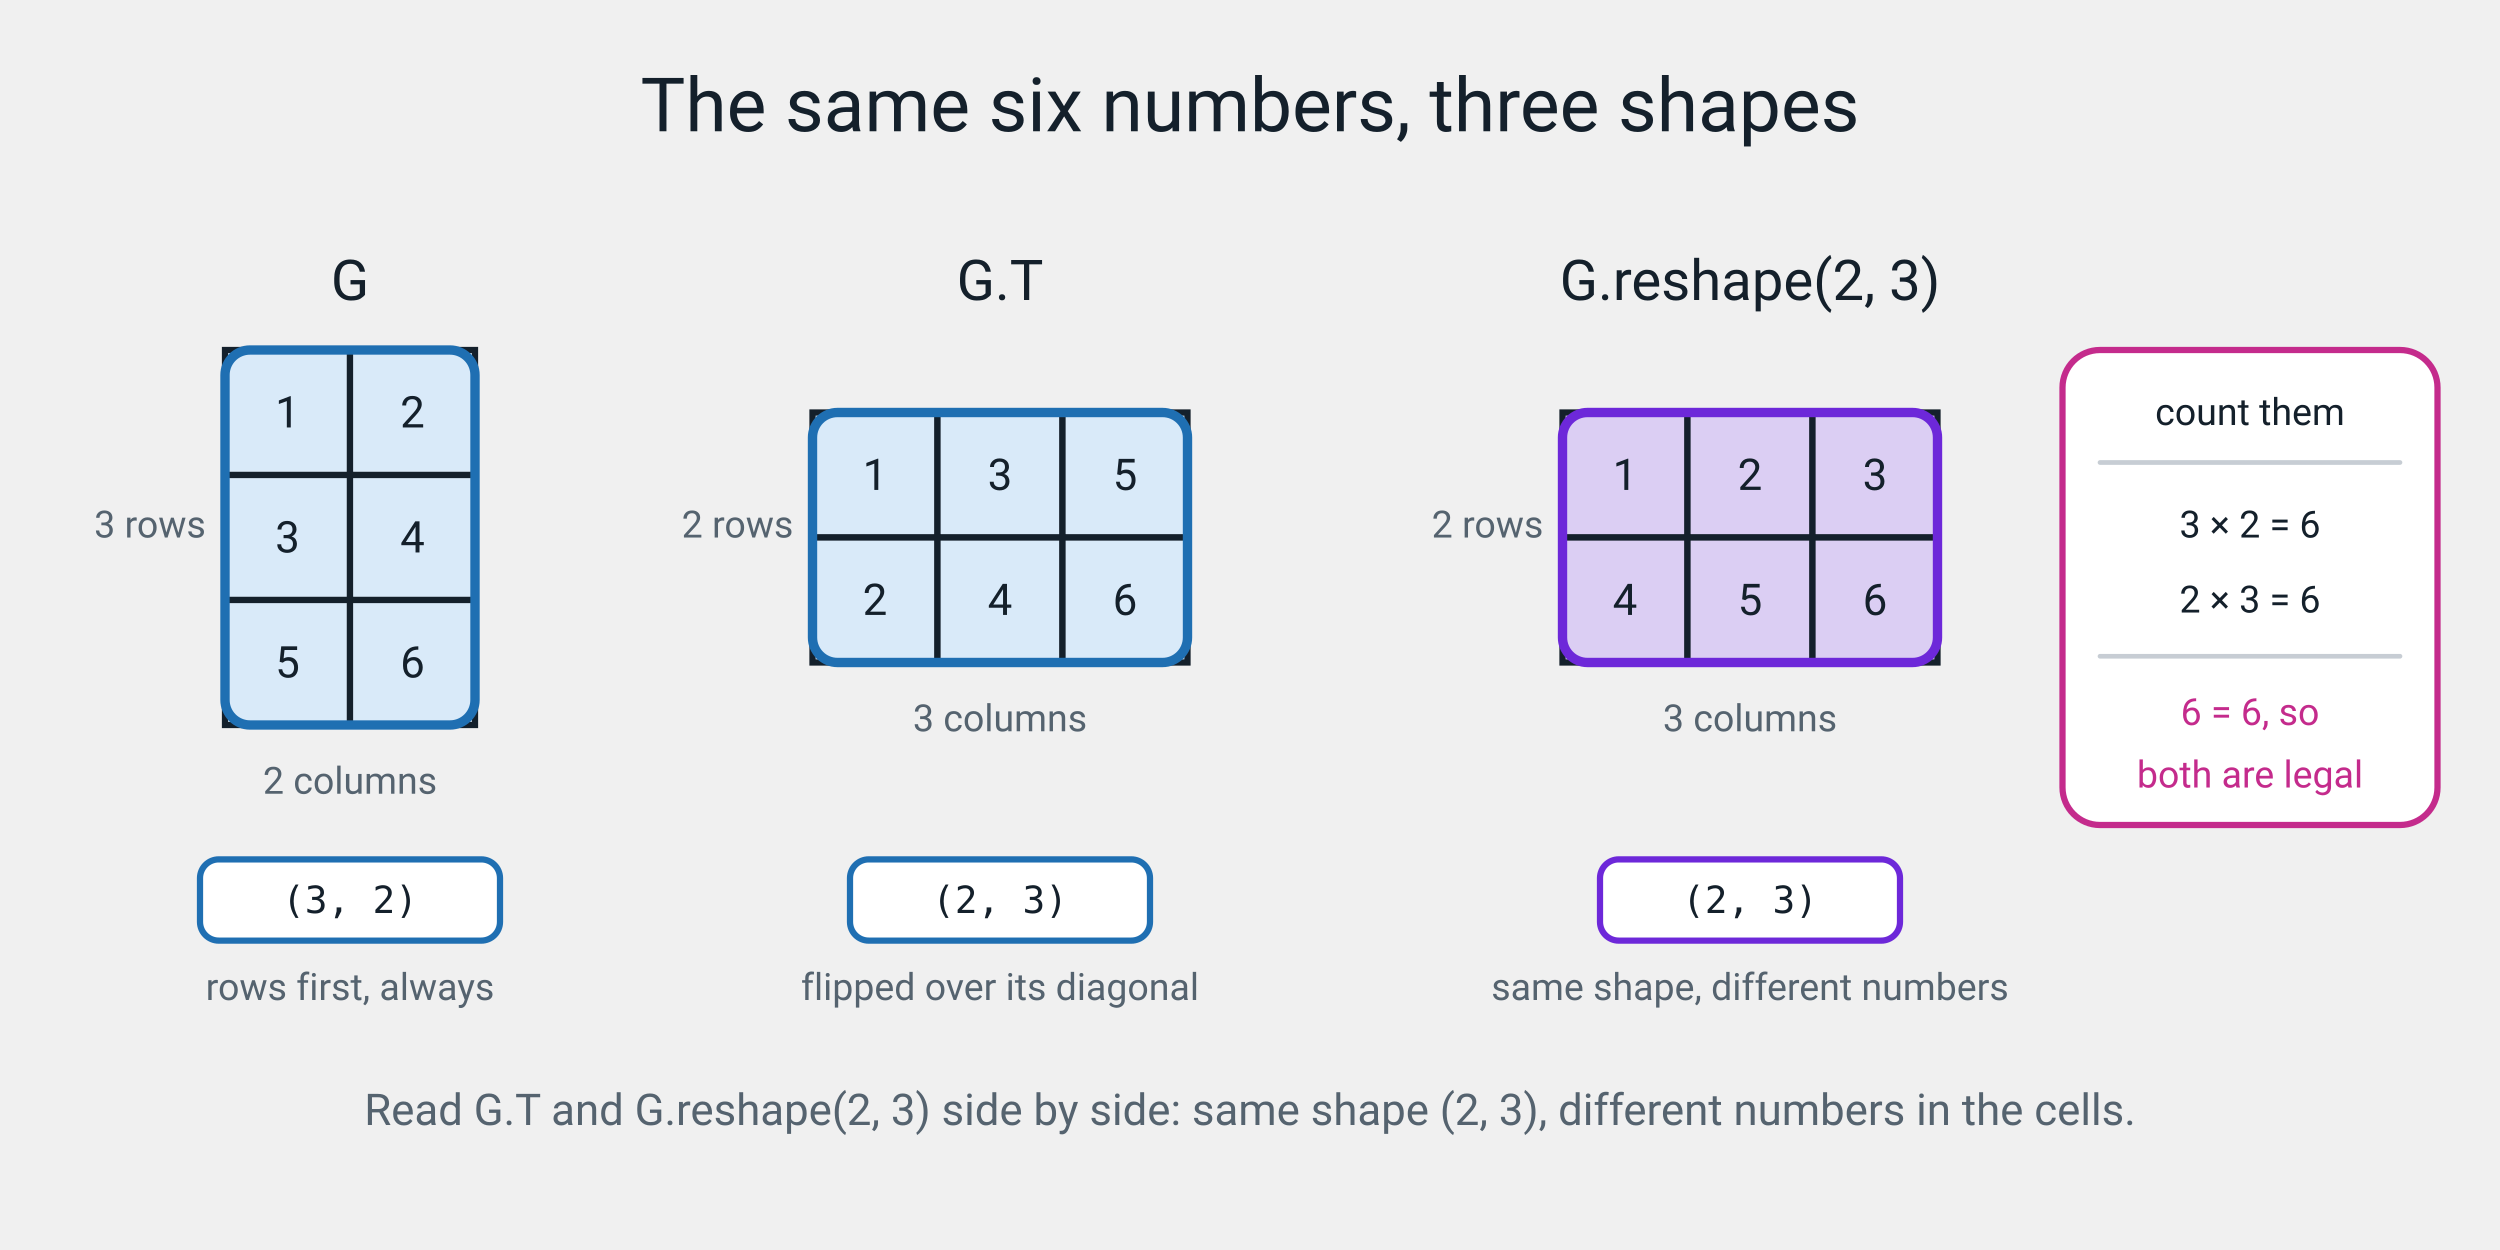
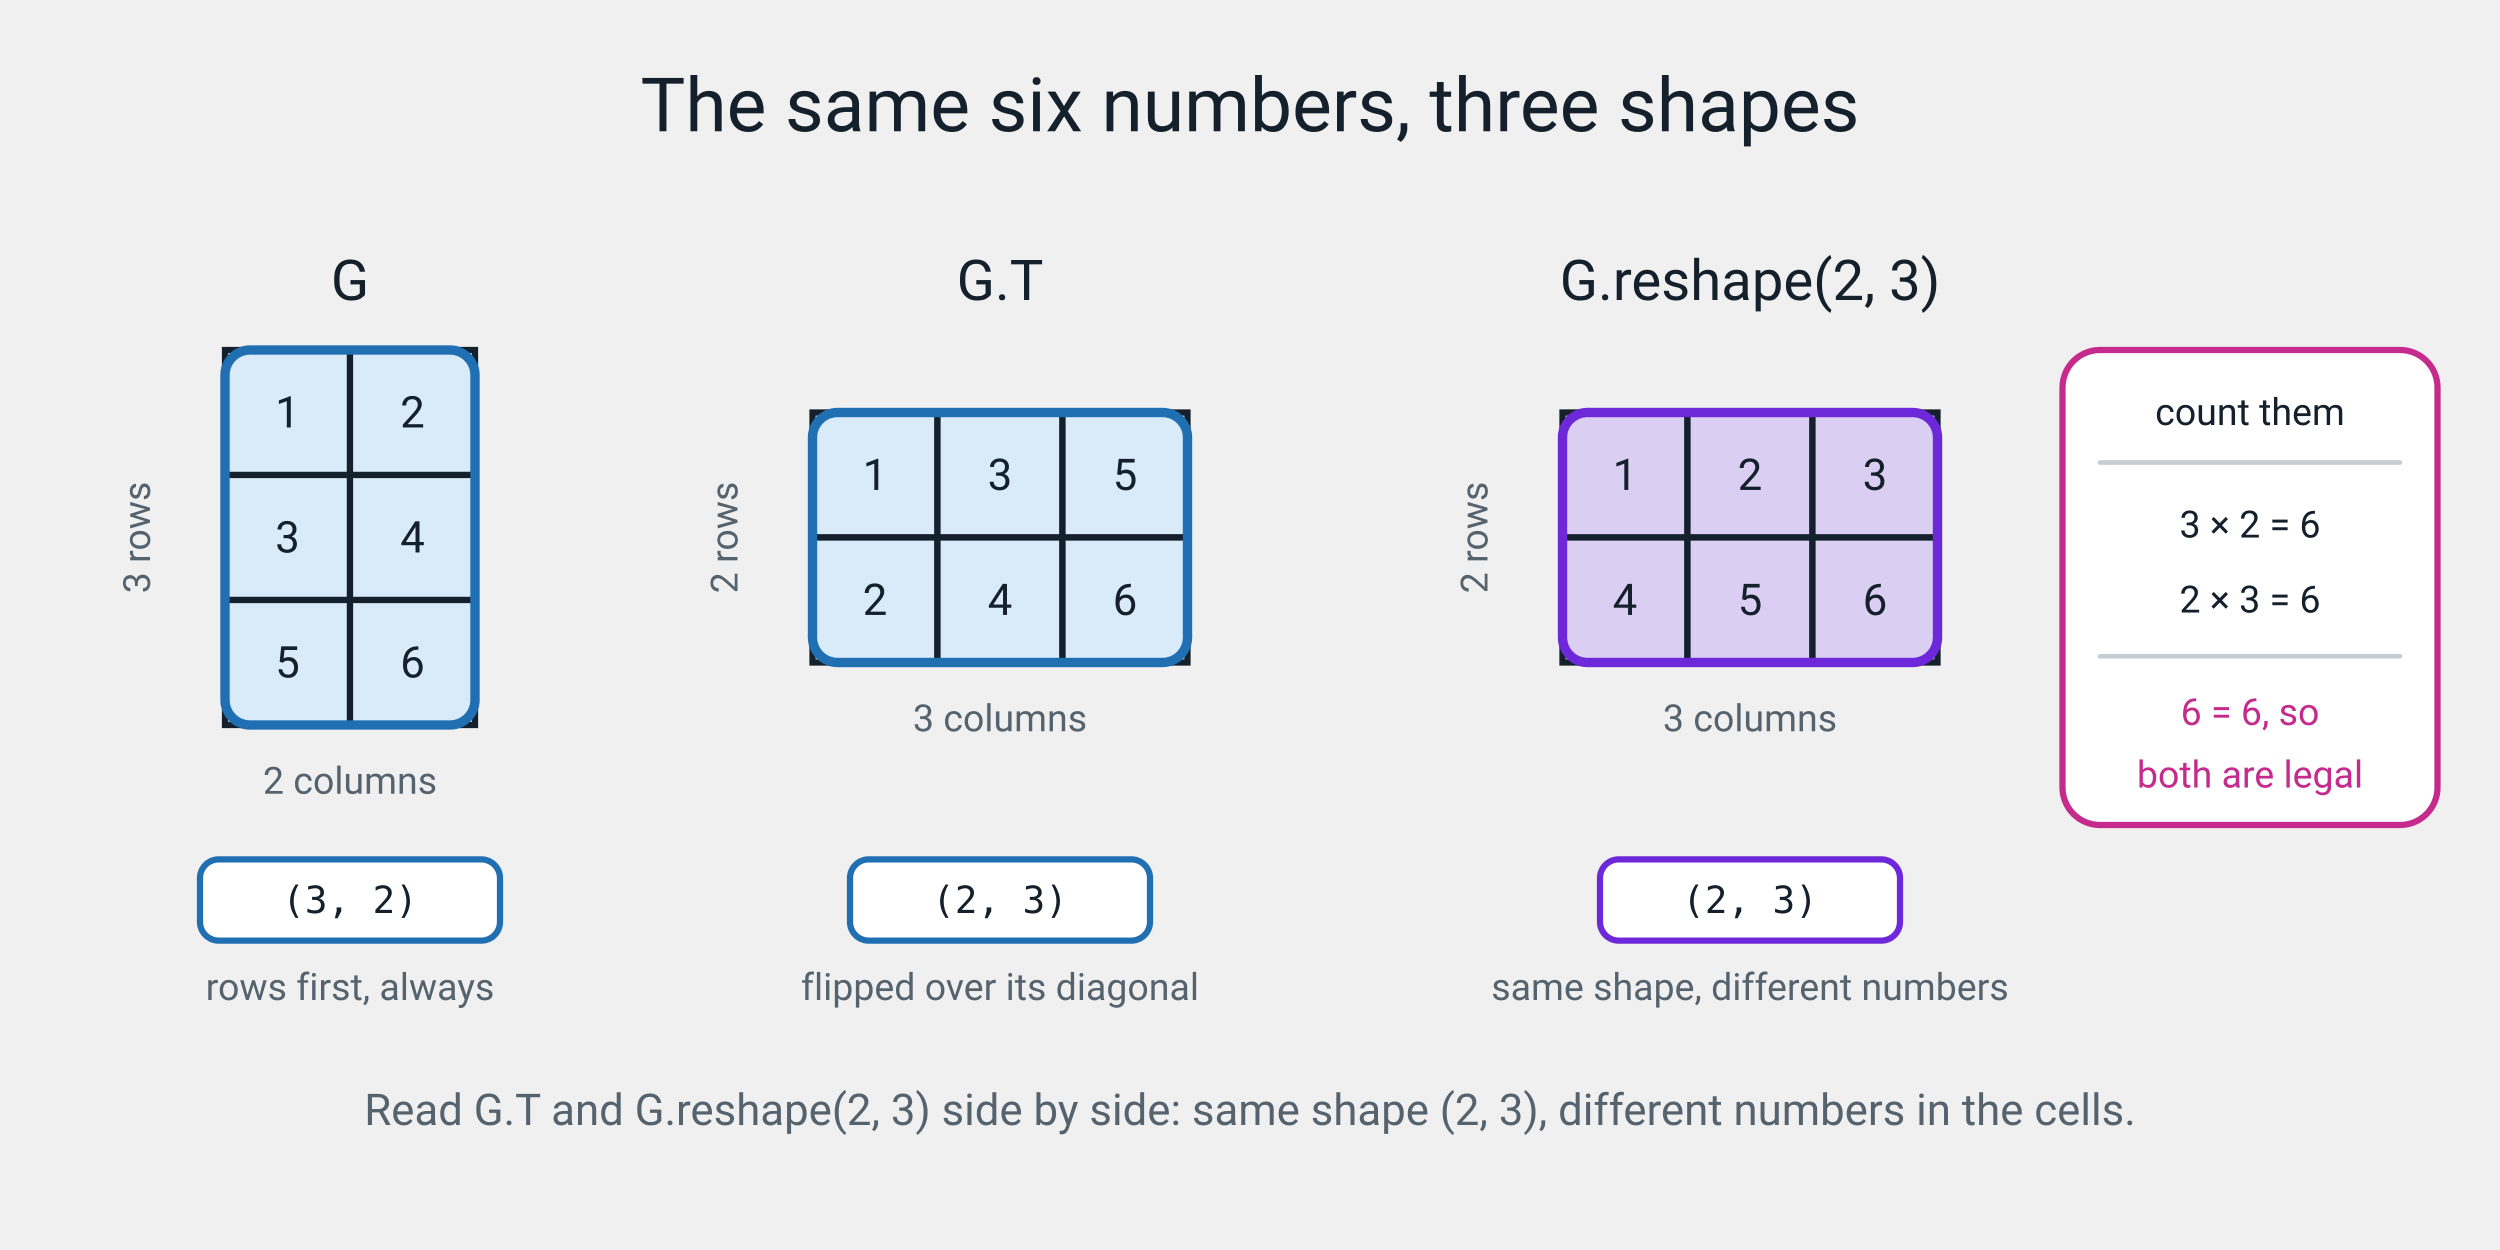
<svg xmlns="http://www.w3.org/2000/svg" viewBox="0 0 800 400" role="img">
  <text x="400" y="42" font-family="ui-sans-serif, system-ui, -apple-system, 'Segoe UI', Roboto, sans-serif" font-size="24" fill="#14202B" text-anchor="middle">The same six numbers, three shapes</text>
  <text x="112" y="96" font-family="ui-sans-serif, system-ui, -apple-system, 'Segoe UI', Roboto, sans-serif" font-size="18" fill="#14202B" text-anchor="middle">G</text>
  <rect x="72" y="112" width="40" height="40" fill="#D9EAF9" stroke="#14202B" stroke-width="2" />
  <text x="92.0" y="132.0" font-family="ui-sans-serif, system-ui, -apple-system, 'Segoe UI', Roboto, sans-serif" font-size="14" fill="#14202B" text-anchor="middle" dominant-baseline="central">1</text>
  <rect x="112" y="112" width="40" height="40" fill="#D9EAF9" stroke="#14202B" stroke-width="2" />
  <text x="132.0" y="132.0" font-family="ui-sans-serif, system-ui, -apple-system, 'Segoe UI', Roboto, sans-serif" font-size="14" fill="#14202B" text-anchor="middle" dominant-baseline="central">2</text>
  <rect x="72" y="152" width="40" height="40" fill="#D9EAF9" stroke="#14202B" stroke-width="2" />
  <text x="92.0" y="172.0" font-family="ui-sans-serif, system-ui, -apple-system, 'Segoe UI', Roboto, sans-serif" font-size="14" fill="#14202B" text-anchor="middle" dominant-baseline="central">3</text>
  <rect x="112" y="152" width="40" height="40" fill="#D9EAF9" stroke="#14202B" stroke-width="2" />
  <text x="132.0" y="172.0" font-family="ui-sans-serif, system-ui, -apple-system, 'Segoe UI', Roboto, sans-serif" font-size="14" fill="#14202B" text-anchor="middle" dominant-baseline="central">4</text>
  <rect x="72" y="192" width="40" height="40" fill="#D9EAF9" stroke="#14202B" stroke-width="2" />
  <text x="92.0" y="212.0" font-family="ui-sans-serif, system-ui, -apple-system, 'Segoe UI', Roboto, sans-serif" font-size="14" fill="#14202B" text-anchor="middle" dominant-baseline="central">5</text>
  <rect x="112" y="192" width="40" height="40" fill="#D9EAF9" stroke="#14202B" stroke-width="2" />
  <text x="132.0" y="212.0" font-family="ui-sans-serif, system-ui, -apple-system, 'Segoe UI', Roboto, sans-serif" font-size="14" fill="#14202B" text-anchor="middle" dominant-baseline="central">6</text>
  <rect x="72" y="112" width="80" height="120" rx="8" fill="none" stroke="#1F6FB2" stroke-width="3" stroke-linejoin="round" />
-   <text x="48" y="172" font-family="ui-sans-serif, system-ui, -apple-system, 'Segoe UI', Roboto, sans-serif" font-size="12" fill="#55636F" text-anchor="middle" transform="rotate(-90 48 172 48 172)">3 rows</text>
+   <text x="48" y="172" font-family="ui-sans-serif, system-ui, -apple-system, 'Segoe UI', Roboto, sans-serif" font-size="12" fill="#55636F" text-anchor="middle" transform="rotate(-90 48 172)">3 rows</text>
  <text x="112" y="254" font-family="ui-sans-serif, system-ui, -apple-system, 'Segoe UI', Roboto, sans-serif" font-size="12" fill="#55636F" text-anchor="middle">2 columns</text>
  <rect x="64.0" y="275.0" width="96" height="26" rx="6" fill="#FFFFFF" stroke="#1F6FB2" stroke-width="2" stroke-linejoin="round" />
  <text x="112" y="288" font-family="ui-monospace, SFMono-Regular, Menlo, Consolas, monospace" font-size="12" fill="#14202B" text-anchor="middle" dominant-baseline="central">(3, 2)</text>
  <text x="112" y="320" font-family="ui-sans-serif, system-ui, -apple-system, 'Segoe UI', Roboto, sans-serif" font-size="12" fill="#55636F" text-anchor="middle">rows first, always</text>
  <text x="320" y="96" font-family="ui-sans-serif, system-ui, -apple-system, 'Segoe UI', Roboto, sans-serif" font-size="18" fill="#14202B" text-anchor="middle">G.T</text>
  <rect x="260" y="132" width="40" height="40" fill="#D9EAF9" stroke="#14202B" stroke-width="2" />
  <text x="280.0" y="152.0" font-family="ui-sans-serif, system-ui, -apple-system, 'Segoe UI', Roboto, sans-serif" font-size="14" fill="#14202B" text-anchor="middle" dominant-baseline="central">1</text>
  <rect x="300" y="132" width="40" height="40" fill="#D9EAF9" stroke="#14202B" stroke-width="2" />
  <text x="320.0" y="152.0" font-family="ui-sans-serif, system-ui, -apple-system, 'Segoe UI', Roboto, sans-serif" font-size="14" fill="#14202B" text-anchor="middle" dominant-baseline="central">3</text>
  <rect x="340" y="132" width="40" height="40" fill="#D9EAF9" stroke="#14202B" stroke-width="2" />
  <text x="360.0" y="152.0" font-family="ui-sans-serif, system-ui, -apple-system, 'Segoe UI', Roboto, sans-serif" font-size="14" fill="#14202B" text-anchor="middle" dominant-baseline="central">5</text>
  <rect x="260" y="172" width="40" height="40" fill="#D9EAF9" stroke="#14202B" stroke-width="2" />
  <text x="280.0" y="192.0" font-family="ui-sans-serif, system-ui, -apple-system, 'Segoe UI', Roboto, sans-serif" font-size="14" fill="#14202B" text-anchor="middle" dominant-baseline="central">2</text>
  <rect x="300" y="172" width="40" height="40" fill="#D9EAF9" stroke="#14202B" stroke-width="2" />
  <text x="320.0" y="192.0" font-family="ui-sans-serif, system-ui, -apple-system, 'Segoe UI', Roboto, sans-serif" font-size="14" fill="#14202B" text-anchor="middle" dominant-baseline="central">4</text>
  <rect x="340" y="172" width="40" height="40" fill="#D9EAF9" stroke="#14202B" stroke-width="2" />
  <text x="360.0" y="192.0" font-family="ui-sans-serif, system-ui, -apple-system, 'Segoe UI', Roboto, sans-serif" font-size="14" fill="#14202B" text-anchor="middle" dominant-baseline="central">6</text>
  <rect x="260" y="132" width="120" height="80" rx="8" fill="none" stroke="#1F6FB2" stroke-width="3" stroke-linejoin="round" />
-   <text x="236" y="172" font-family="ui-sans-serif, system-ui, -apple-system, 'Segoe UI', Roboto, sans-serif" font-size="12" fill="#55636F" text-anchor="middle" transform="rotate(-90 236 172 236 172)">2 rows</text>
+   <text x="236" y="172" font-family="ui-sans-serif, system-ui, -apple-system, 'Segoe UI', Roboto, sans-serif" font-size="12" fill="#55636F" text-anchor="middle" transform="rotate(-90 236 172)">2 rows</text>
  <text x="320" y="234" font-family="ui-sans-serif, system-ui, -apple-system, 'Segoe UI', Roboto, sans-serif" font-size="12" fill="#55636F" text-anchor="middle">3 columns</text>
  <rect x="272.0" y="275.0" width="96" height="26" rx="6" fill="#FFFFFF" stroke="#1F6FB2" stroke-width="2" stroke-linejoin="round" />
  <text x="320" y="288" font-family="ui-monospace, SFMono-Regular, Menlo, Consolas, monospace" font-size="12" fill="#14202B" text-anchor="middle" dominant-baseline="central">(2, 3)</text>
  <text x="320" y="320" font-family="ui-sans-serif, system-ui, -apple-system, 'Segoe UI', Roboto, sans-serif" font-size="12" fill="#55636F" text-anchor="middle">flipped over its diagonal</text>
  <text x="560" y="96" font-family="ui-sans-serif, system-ui, -apple-system, 'Segoe UI', Roboto, sans-serif" font-size="18" fill="#14202B" text-anchor="middle">G.reshape(2, 3)</text>
  <rect x="500" y="132" width="40" height="40" fill="#DBCEF3" stroke="#14202B" stroke-width="2" />
  <text x="520.0" y="152.0" font-family="ui-sans-serif, system-ui, -apple-system, 'Segoe UI', Roboto, sans-serif" font-size="14" fill="#14202B" text-anchor="middle" dominant-baseline="central">1</text>
  <rect x="540" y="132" width="40" height="40" fill="#DBCEF3" stroke="#14202B" stroke-width="2" />
  <text x="560.0" y="152.0" font-family="ui-sans-serif, system-ui, -apple-system, 'Segoe UI', Roboto, sans-serif" font-size="14" fill="#14202B" text-anchor="middle" dominant-baseline="central">2</text>
  <rect x="580" y="132" width="40" height="40" fill="#DBCEF3" stroke="#14202B" stroke-width="2" />
  <text x="600.0" y="152.0" font-family="ui-sans-serif, system-ui, -apple-system, 'Segoe UI', Roboto, sans-serif" font-size="14" fill="#14202B" text-anchor="middle" dominant-baseline="central">3</text>
  <rect x="500" y="172" width="40" height="40" fill="#DBCEF3" stroke="#14202B" stroke-width="2" />
  <text x="520.0" y="192.0" font-family="ui-sans-serif, system-ui, -apple-system, 'Segoe UI', Roboto, sans-serif" font-size="14" fill="#14202B" text-anchor="middle" dominant-baseline="central">4</text>
  <rect x="540" y="172" width="40" height="40" fill="#DBCEF3" stroke="#14202B" stroke-width="2" />
  <text x="560.0" y="192.0" font-family="ui-sans-serif, system-ui, -apple-system, 'Segoe UI', Roboto, sans-serif" font-size="14" fill="#14202B" text-anchor="middle" dominant-baseline="central">5</text>
  <rect x="580" y="172" width="40" height="40" fill="#DBCEF3" stroke="#14202B" stroke-width="2" />
  <text x="600.0" y="192.0" font-family="ui-sans-serif, system-ui, -apple-system, 'Segoe UI', Roboto, sans-serif" font-size="14" fill="#14202B" text-anchor="middle" dominant-baseline="central">6</text>
  <rect x="500" y="132" width="120" height="80" rx="8" fill="none" stroke="#6D28D9" stroke-width="3" stroke-linejoin="round" />
-   <text x="476" y="172" font-family="ui-sans-serif, system-ui, -apple-system, 'Segoe UI', Roboto, sans-serif" font-size="12" fill="#55636F" text-anchor="middle" transform="rotate(-90 476 172 476 172)">2 rows</text>
+   <text x="476" y="172" font-family="ui-sans-serif, system-ui, -apple-system, 'Segoe UI', Roboto, sans-serif" font-size="12" fill="#55636F" text-anchor="middle" transform="rotate(-90 476 172)">2 rows</text>
  <text x="560" y="234" font-family="ui-sans-serif, system-ui, -apple-system, 'Segoe UI', Roboto, sans-serif" font-size="12" fill="#55636F" text-anchor="middle">3 columns</text>
  <rect x="512.0" y="275.0" width="96" height="26" rx="6" fill="#FFFFFF" stroke="#6D28D9" stroke-width="2" stroke-linejoin="round" />
  <text x="560" y="288" font-family="ui-monospace, SFMono-Regular, Menlo, Consolas, monospace" font-size="12" fill="#14202B" text-anchor="middle" dominant-baseline="central">(2, 3)</text>
  <text x="560" y="320" font-family="ui-sans-serif, system-ui, -apple-system, 'Segoe UI', Roboto, sans-serif" font-size="12" fill="#55636F" text-anchor="middle">same shape, different numbers</text>
  <rect x="660" y="112" width="120" height="152" rx="12" fill="#FFFFFF" stroke="#C42B8C" stroke-width="2" stroke-linejoin="round" />
  <text x="720" y="136" font-family="ui-sans-serif, system-ui, -apple-system, 'Segoe UI', Roboto, sans-serif" font-size="12" fill="#14202B" text-anchor="middle">count them</text>
  <line x1="672" y1="148" x2="768" y2="148" stroke="#C7CDD4" stroke-width="1.5" stroke-linecap="round" />
  <text x="720" y="172" font-family="ui-sans-serif, system-ui, -apple-system, 'Segoe UI', Roboto, sans-serif" font-size="12" fill="#14202B" text-anchor="middle">3 × 2 = 6</text>
  <text x="720" y="196" font-family="ui-sans-serif, system-ui, -apple-system, 'Segoe UI', Roboto, sans-serif" font-size="12" fill="#14202B" text-anchor="middle">2 × 3 = 6</text>
  <line x1="672" y1="210" x2="768" y2="210" stroke="#C7CDD4" stroke-width="1.5" stroke-linecap="round" />
  <text x="720" y="232" font-family="ui-sans-serif, system-ui, -apple-system, 'Segoe UI', Roboto, sans-serif" font-size="12" fill="#C42B8C" text-anchor="middle">6 = 6, so</text>
  <text x="720" y="252" font-family="ui-sans-serif, system-ui, -apple-system, 'Segoe UI', Roboto, sans-serif" font-size="12" fill="#C42B8C" text-anchor="middle">both are legal</text>
  <text x="400" y="360" font-family="ui-sans-serif, system-ui, -apple-system, 'Segoe UI', Roboto, sans-serif" font-size="14" fill="#55636F" text-anchor="middle">Read G.T and G.reshape(2, 3) side by side: same shape (2, 3), different numbers in the cells.</text>
</svg>
